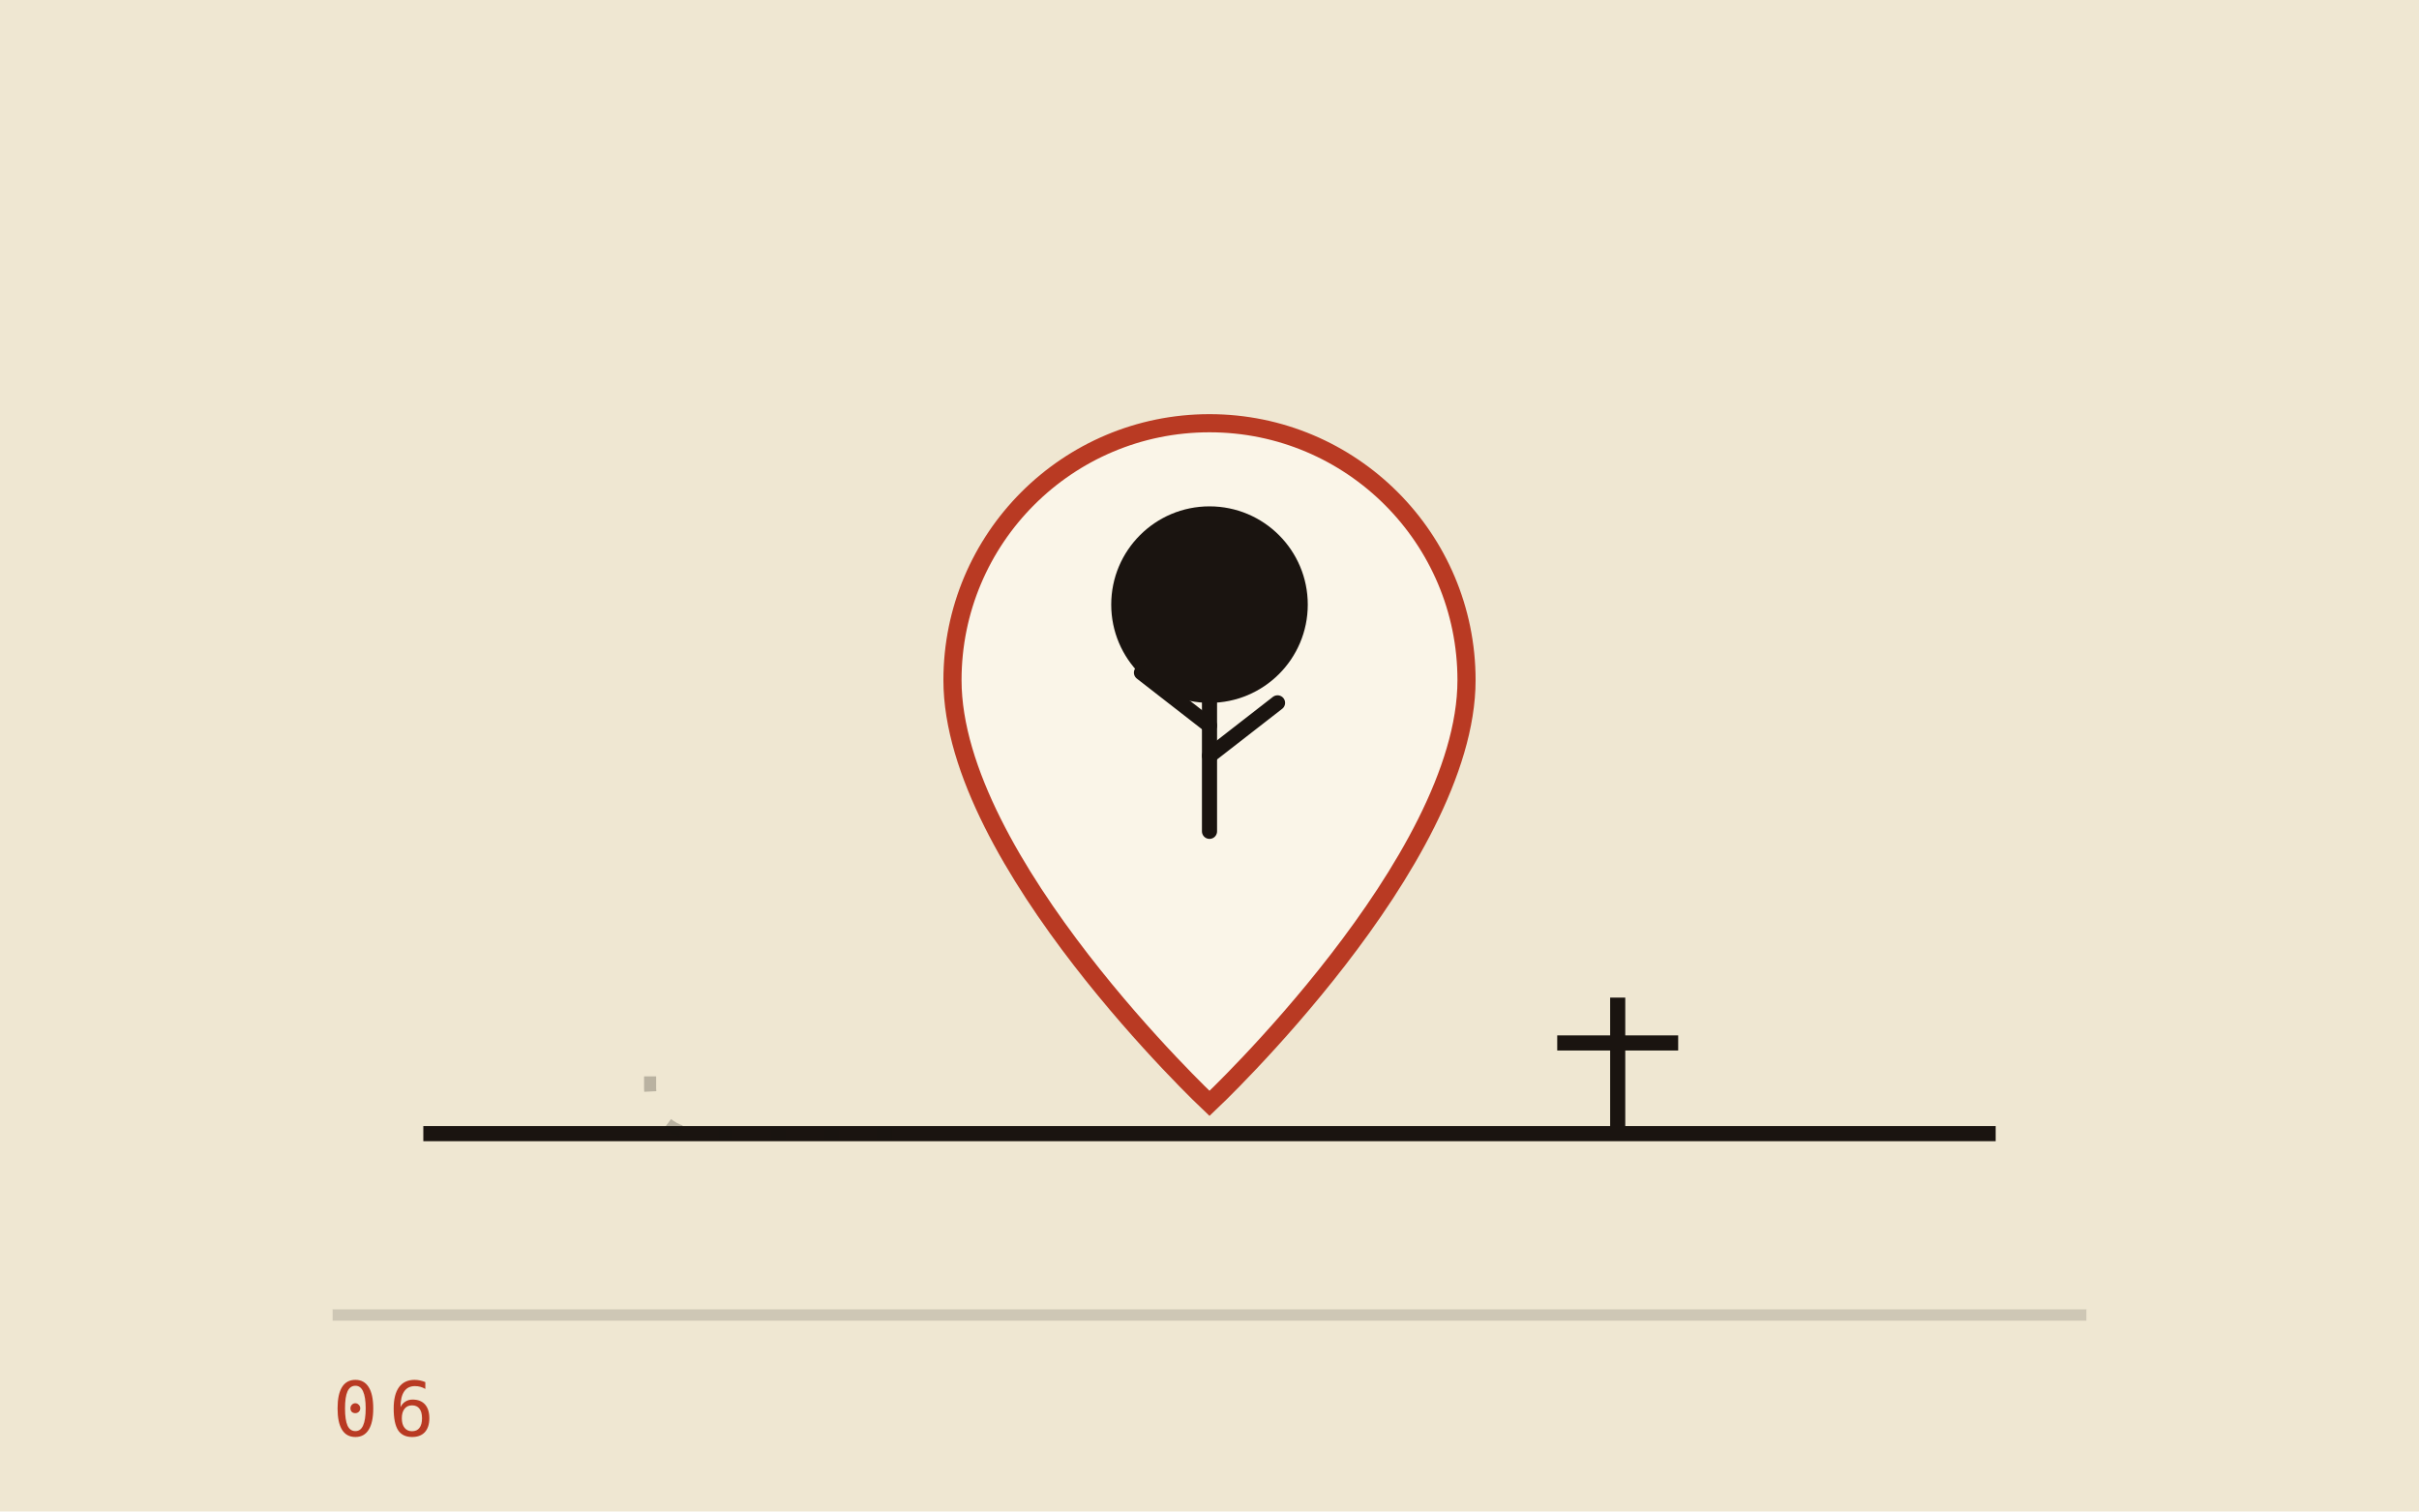
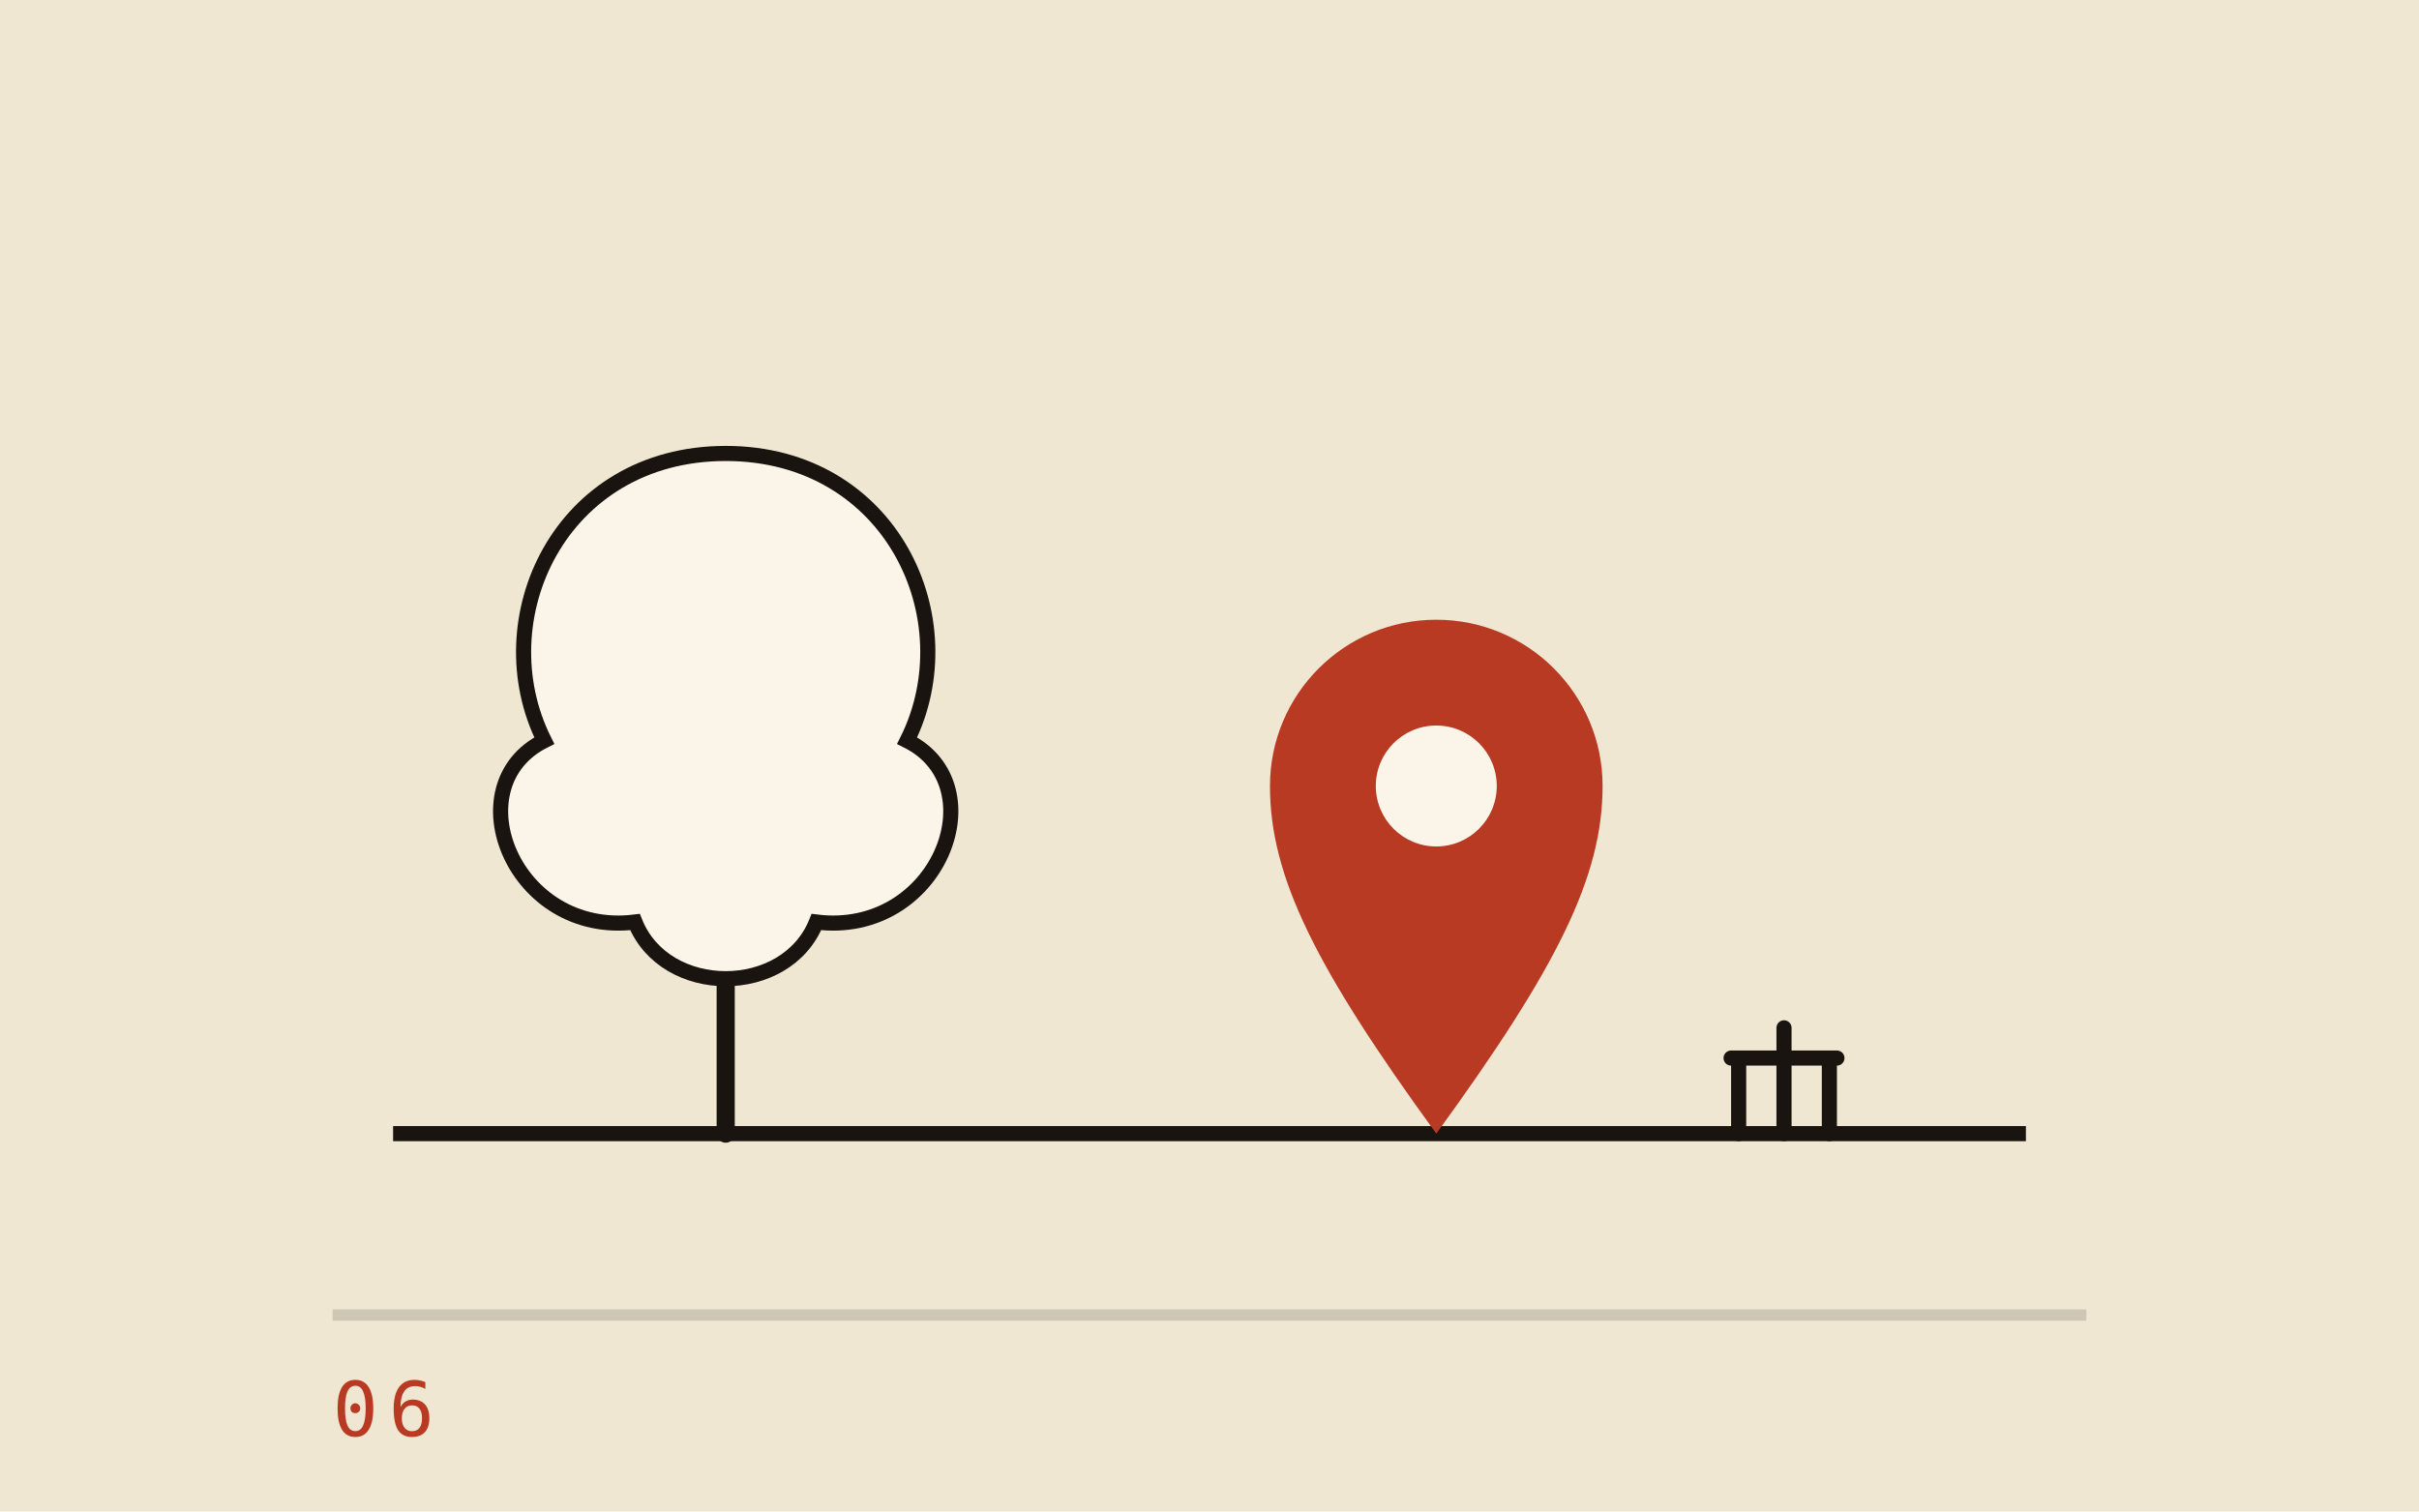
- <svg xmlns="http://www.w3.org/2000/svg" viewBox="0 0 320 200" role="img" aria-label="Illustration: a location pin holding a tree, over a park ground line">
+ <svg xmlns="http://www.w3.org/2000/svg" viewBox="0 0 320 200" role="img" aria-label="Illustration: a tree and a location pin on a park ground line">
  <rect width="320" height="200" fill="#EFE7D2" />
-   <line x1="56" y1="150" x2="264" y2="150" stroke="#1A1410" stroke-width="2" />
-   <path d="M118 150 H92 a6 6 0 0 1 -6 -6 v-2" stroke="#1A141040" stroke-width="1.6" fill="none" stroke-dasharray="2 5" />
-   <path d="M160 56 a34 34 0 0 1 34 34 c0 24 -34 56 -34 56 c0 0 -34 -32 -34 -56 a34 34 0 0 1 34 -34 z" fill="#FAF5E8" stroke="#B93A23" stroke-width="2.4" />
+   <line x1="52" y1="150" x2="268" y2="150" stroke="#1A1410" stroke-width="2" />
+   <g stroke="#1A1410" stroke-width="2.4" fill="none" stroke-linecap="round">
+     <path d="M96 150 V104" />
+   </g>
+   <path d="M96 60 C 118 60, 128 82, 120 98 C 132 104, 124 124, 108 122 C 104 132, 88 132, 84 122 C 68 124, 60 104, 72 98 C 64 82, 74 60, 96 60 Z" fill="#FAF5E8" stroke="#1A1410" stroke-width="2" />
+   <g transform="translate(190,150)">
+     <path d="M0 0 C -16 -22, -22 -34, -22 -46 a22 22 0 0 1 44 0 c0 12 -6 24 -22 46 z" fill="#B93A23" />
+     <circle cx="0" cy="-46" r="8" fill="#FAF5E8" />
+   </g>
  <g stroke="#1A1410" stroke-width="2" fill="none" stroke-linecap="round">
-     <line x1="160" y1="110" x2="160" y2="86" />
-     <circle cx="160" cy="80" r="13" fill="#1A1410" stroke="none" />
-     <path d="M160 96 l-9 -7 M160 100 l9 -7" />
-   </g>
-   <g stroke="#1A1410" stroke-width="2" fill="none">
-     <path d="M214 150 v-18 M206 138 h16" />
+     <path d="M236 150 v-14 M229 140 h14 M230 140 v10 M242 140 v10" />
  </g>
  <line x1="44" y1="174" x2="276" y2="174" stroke="#1A141026" stroke-width="1.5" />
  <text x="44" y="190" font-family="ui-monospace,monospace" font-size="10" letter-spacing="1.4" fill="#B93A23">06</text>
</svg>
